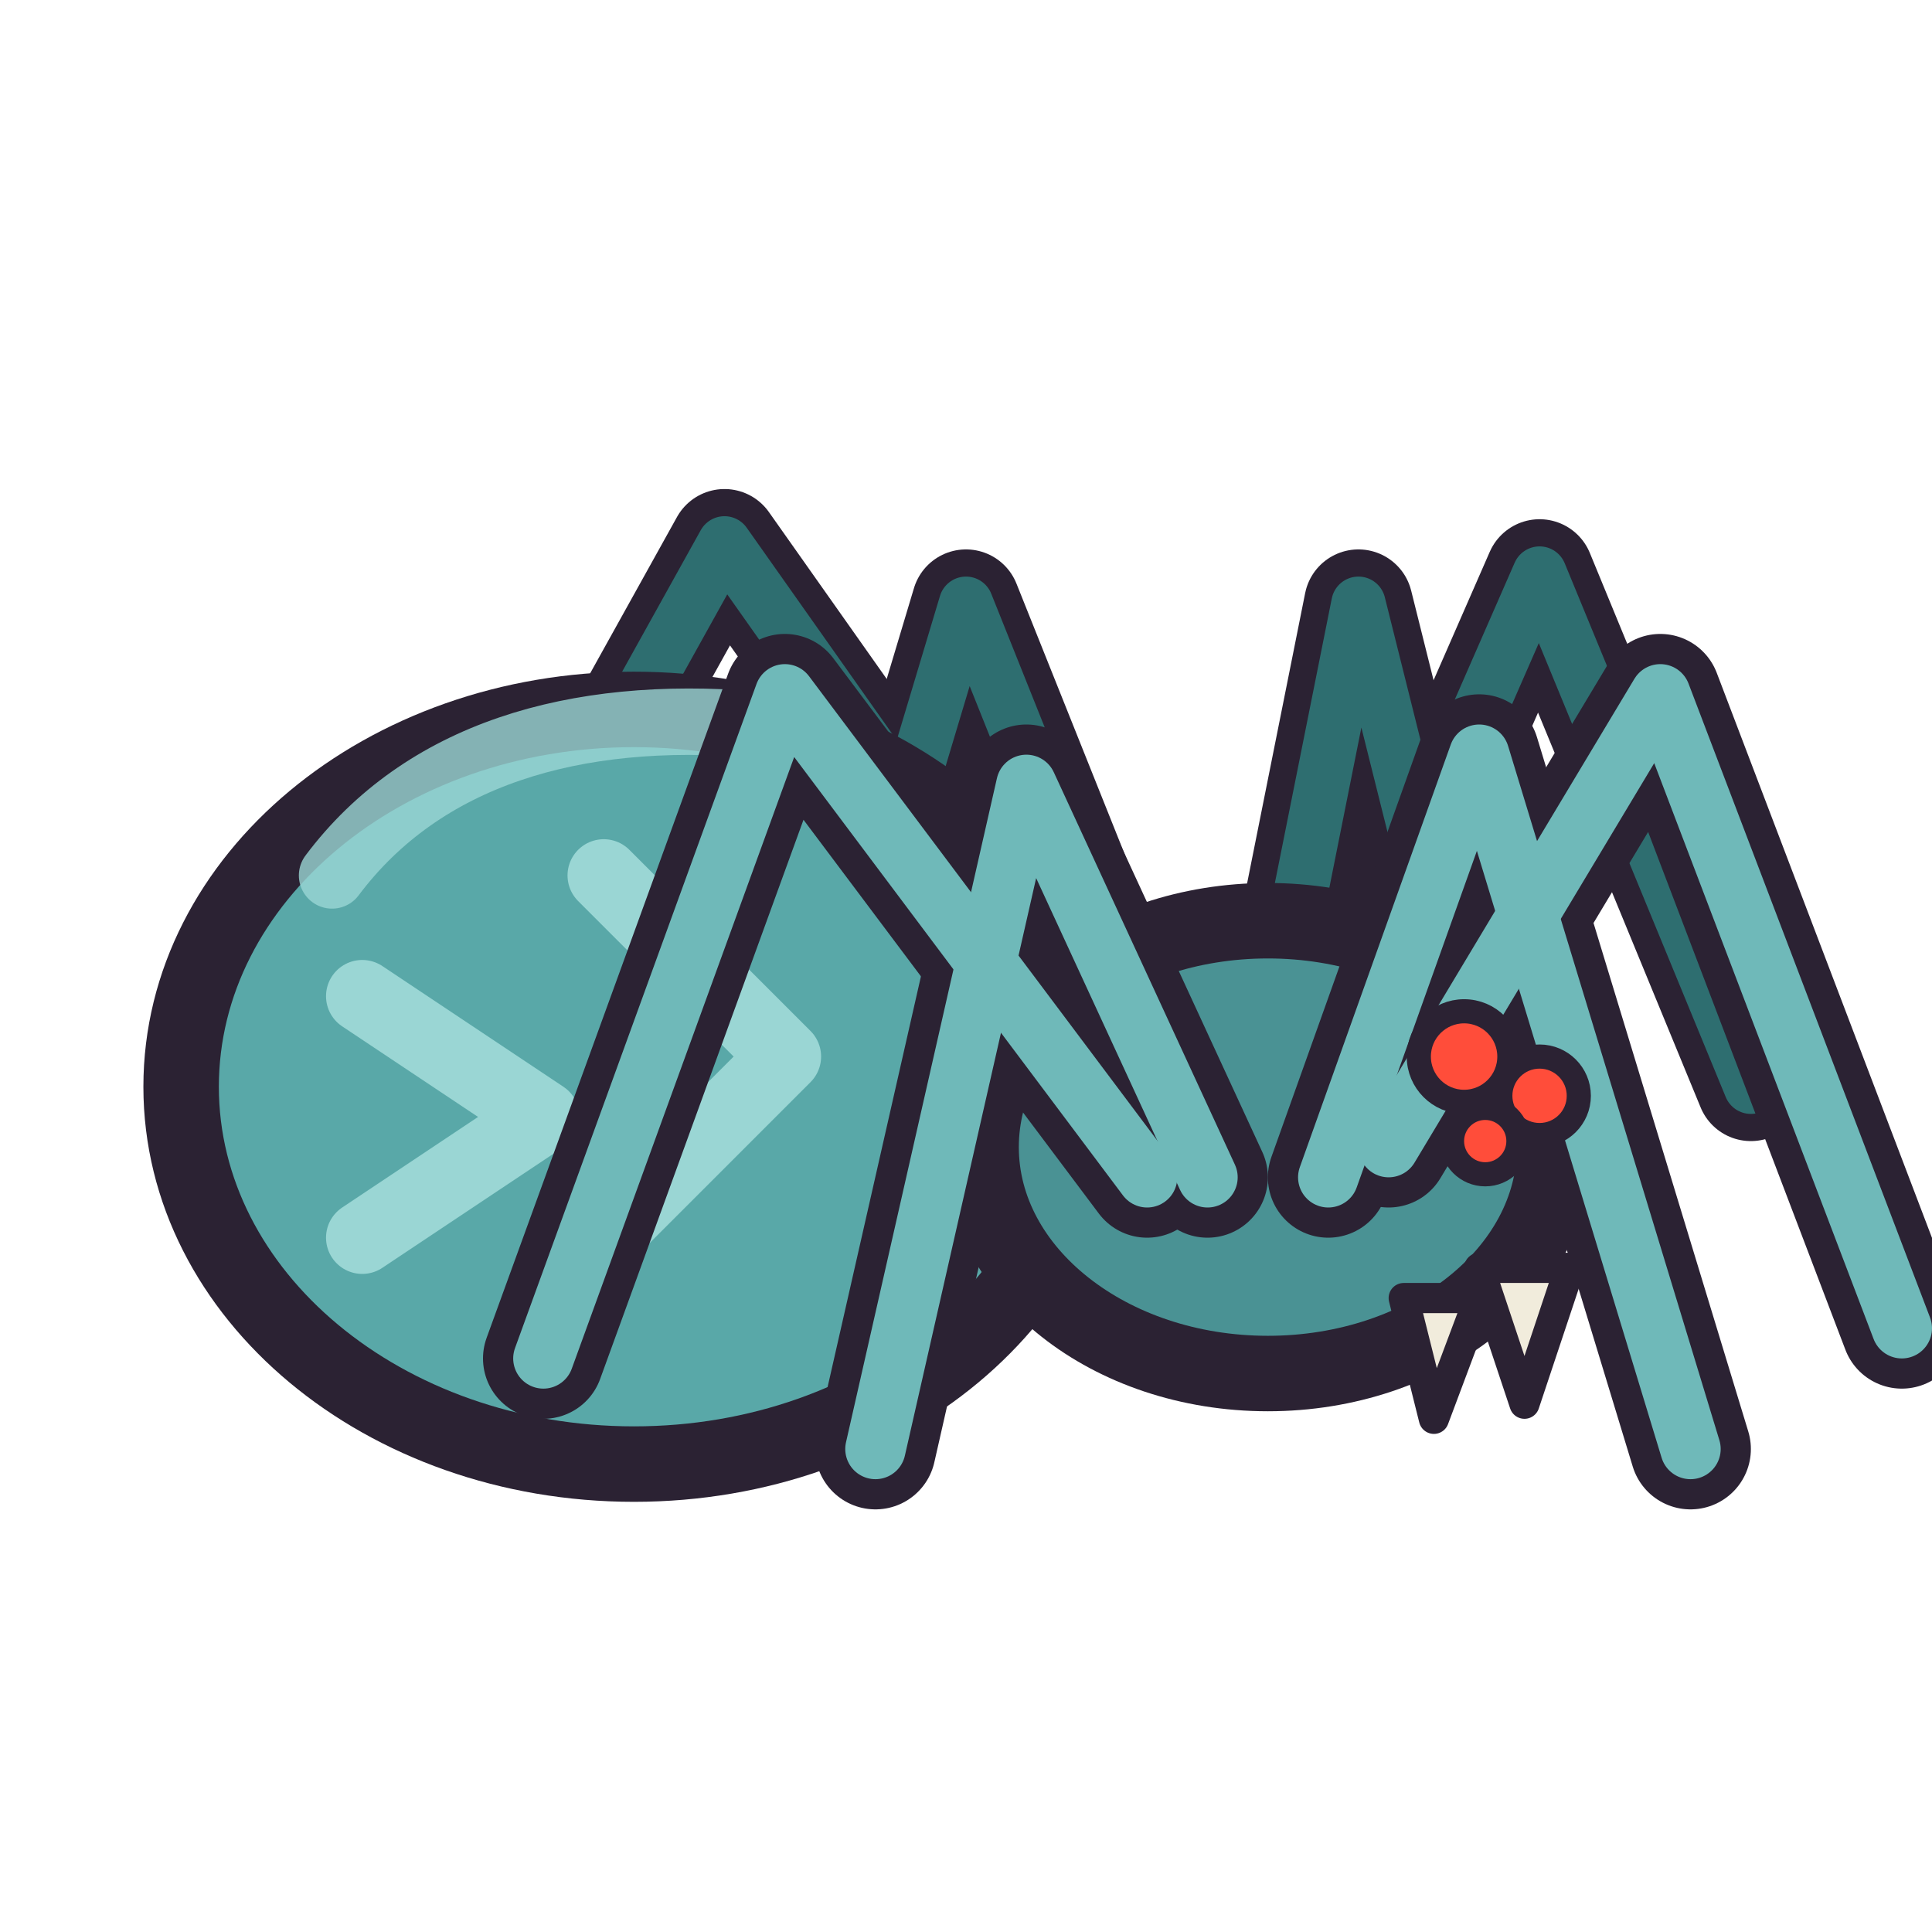
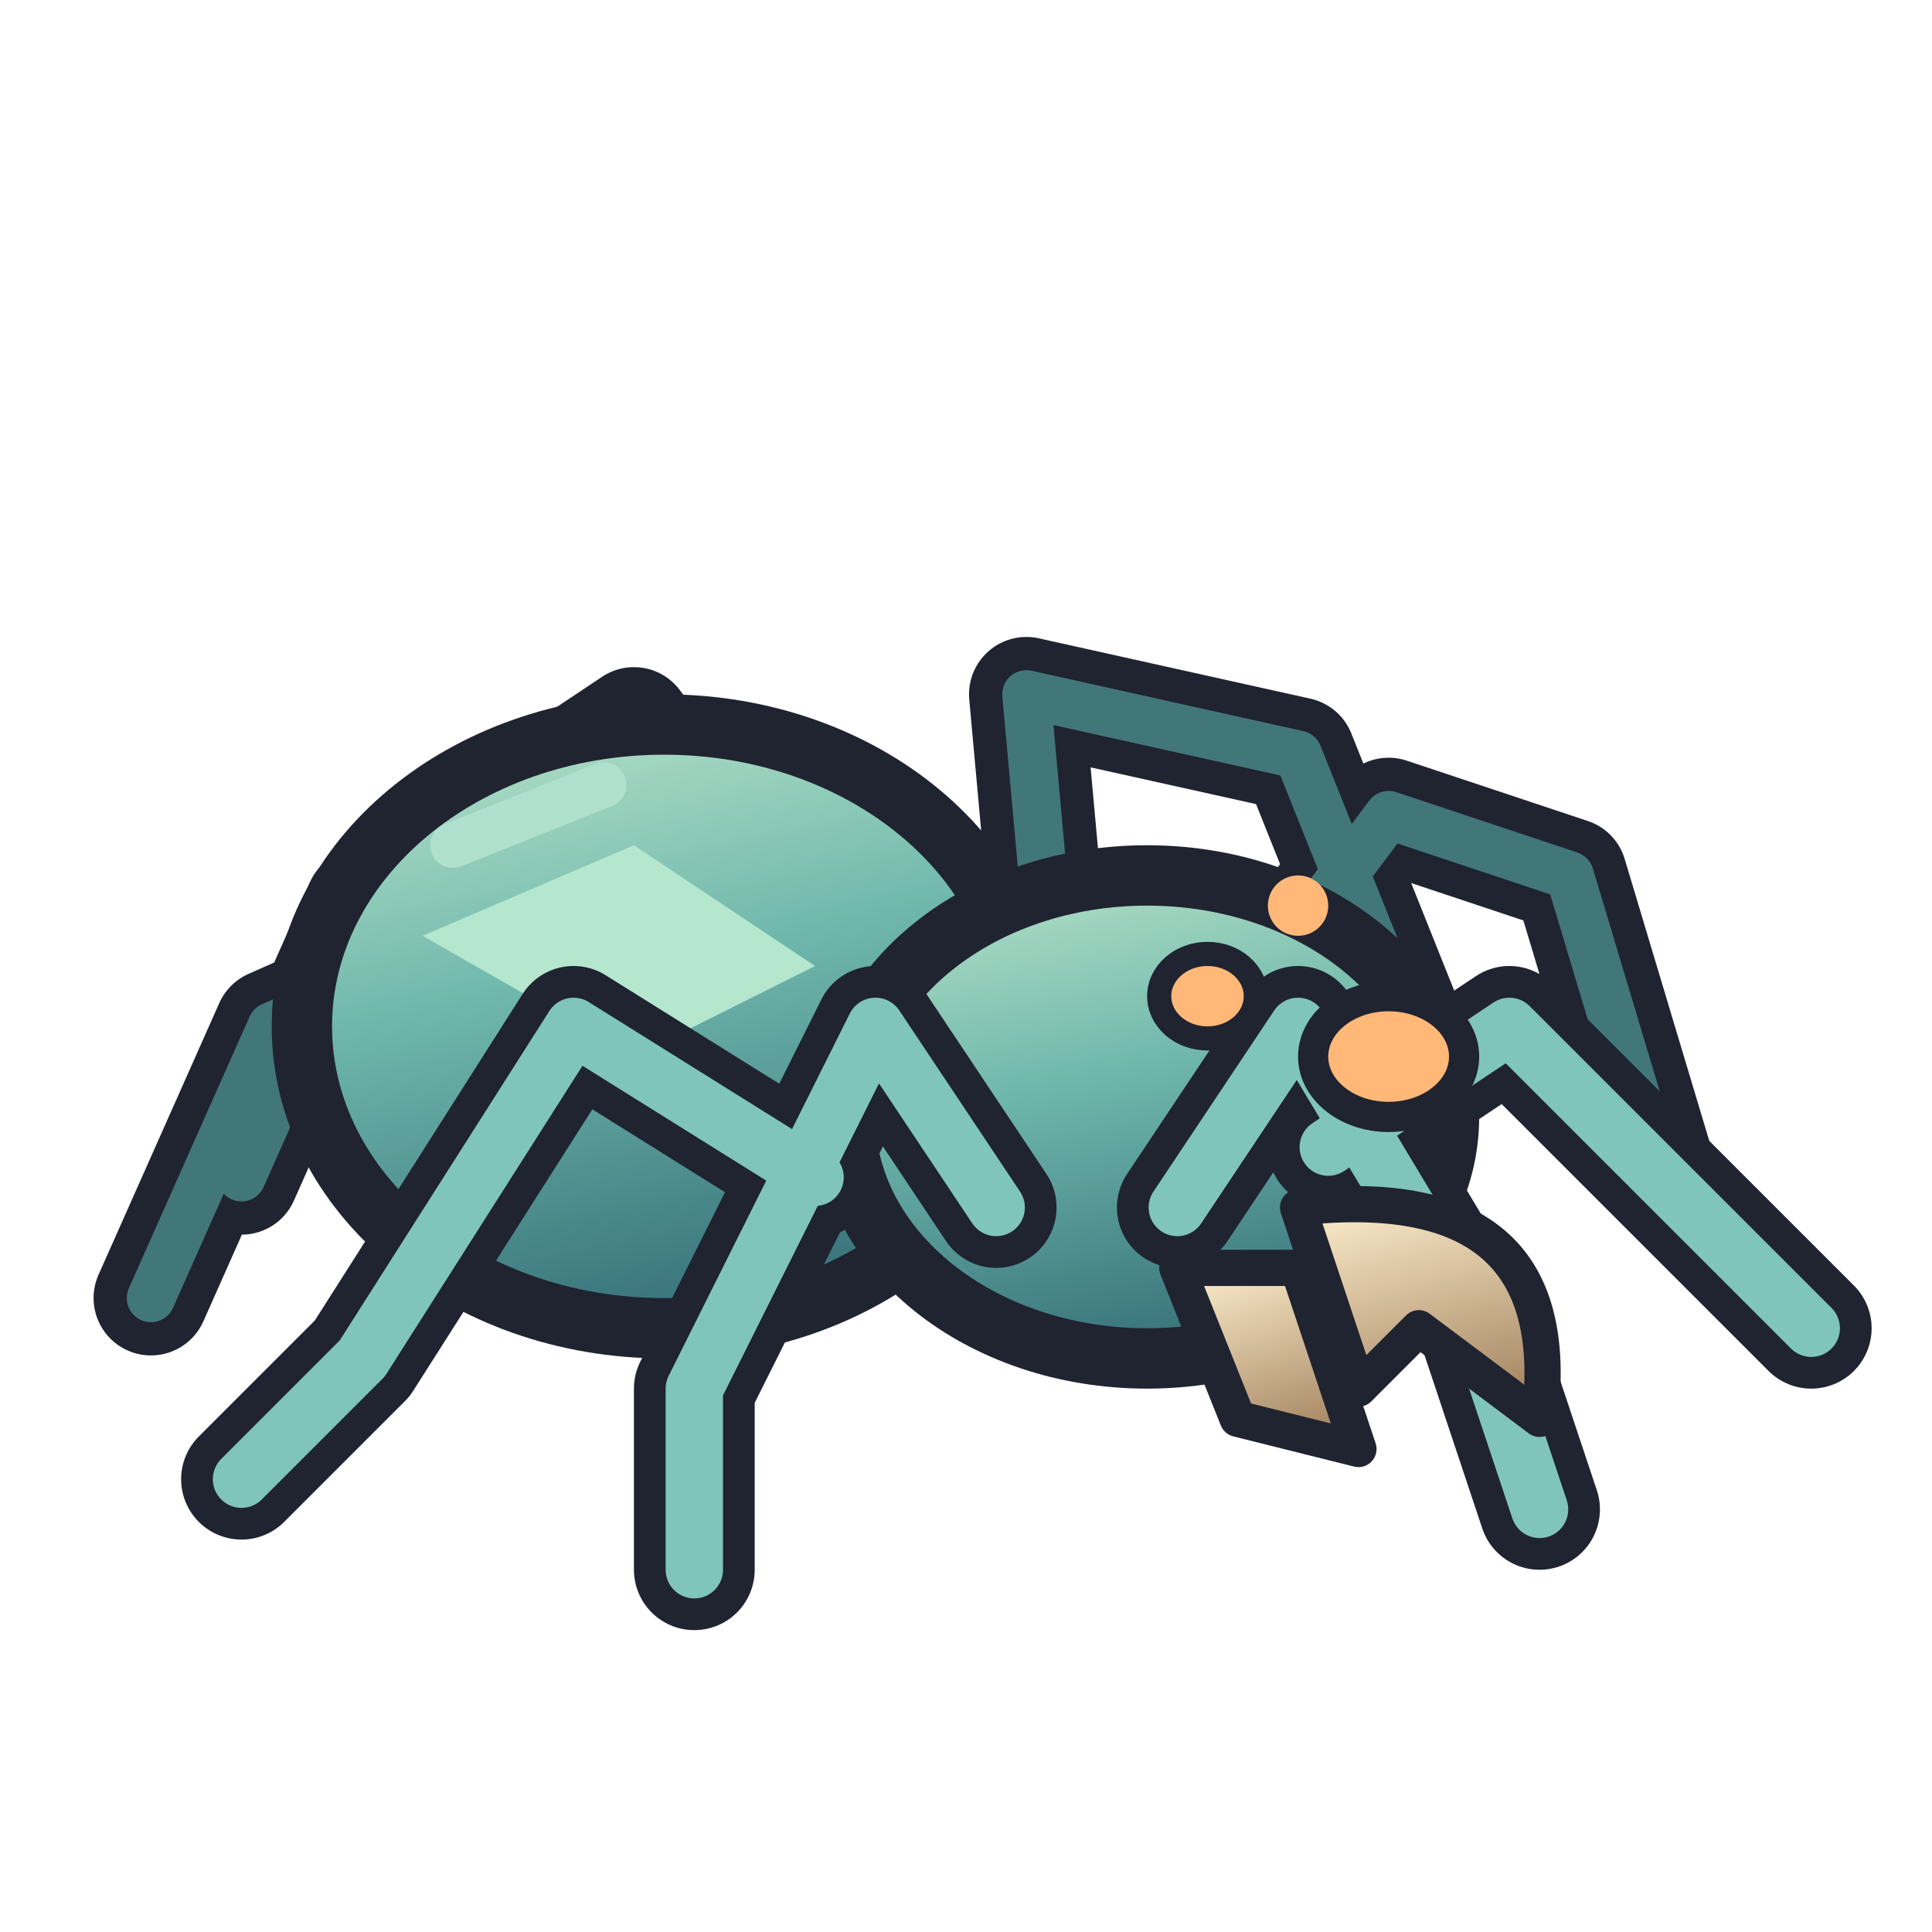
- <svg xmlns="http://www.w3.org/2000/svg" viewBox="0 0 64 64">
-   <g stroke="#2b2233" stroke-width="3.6" stroke-linecap="round" stroke-linejoin="round" fill="none">
-     <path d="M44 35 L51 19 L58 36" />
-     <path d="M42 35 L45 20 L50 40" />
-     <path d="M38 35 L32 20 L26 40" />
-     <path d="M36 35 L24 18 L14 36" />
-   </g>
-   <g stroke="#2e6e70" stroke-width="1.8" stroke-linecap="round" stroke-linejoin="round" fill="none">
-     <path d="M44 35 L51 19 L58 36" />
-     <path d="M42 35 L45 20 L50 40" />
-     <path d="M38 35 L32 20 L26 40" />
-     <path d="M36 35 L24 18 L14 36" />
-   </g>
-   <g stroke="#2b2233" stroke-width="2.5" stroke-linejoin="round">
-     <ellipse cx="21" cy="36" rx="15" ry="12.5" fill="#59a8a8" />
-     <ellipse cx="42" cy="38" rx="9.5" ry="7.5" fill="#4a9294" />
-   </g>
-   <path d="M12 33 L18 37 L12 41 M20 29 L26 35 L20 41" fill="none" stroke="#9ad6d4" stroke-width="2.4" stroke-linecap="round" stroke-linejoin="round" />
-   <path d="M11 29 C14 25 19 23.5 25 24" fill="none" stroke="#9ad6d4" stroke-width="2.2" stroke-linecap="round" opacity="0.8" />
-   <g stroke="#2b2233" stroke-width="4" stroke-linecap="round" stroke-linejoin="round" fill="none">
-     <path d="M46 38 L55 23 L63 44" />
-     <path d="M44 39 L49 25 L56 48" />
-     <path d="M40 39 L34 26 L29 48" />
-     <path d="M38 39 L26 23 L18 45" />
-   </g>
-   <g stroke="#6fb9b9" stroke-width="2" stroke-linecap="round" stroke-linejoin="round" fill="none">
-     <path d="M46 38 L55 23 L63 44" />
-     <path d="M44 39 L49 25 L56 48" />
-     <path d="M40 39 L34 26 L29 48" />
-     <path d="M38 39 L26 23 L18 45" />
-   </g>
-   <g fill="#ff4d3a" stroke="#2b2233" stroke-width="0.8">
-     <circle cx="48.5" cy="35" r="1.5" />
-     <circle cx="51" cy="36.3" r="1.3" />
-     <circle cx="49.2" cy="37.8" r="1.1" />
-   </g>
-   <g fill="#f1ecdc" stroke="#2b2233" stroke-width="1" stroke-linejoin="round">
-     <path d="M49 42 L50.5 46.5 L52 42 Z" />
-     <path d="M46.5 43 L47.5 47 L49 43 Z" />
+ <svg xmlns="http://www.w3.org/2000/svg" width="64" height="64" viewBox="0 0 64 64">
+   <defs>
+     <linearGradient id="hide" x1="0" y1="0" x2="0.25" y2="1">
+       <stop stop-color="#bbe5c9" />
+       <stop offset="0.48" stop-color="#70b8ad" />
+       <stop offset="1" stop-color="#3c787e" />
+     </linearGradient>
+     <linearGradient id="bone" x2="0.3" y2="1">
+       <stop stop-color="#fff0ce" />
+       <stop offset="1" stop-color="#ab8c69" />
+     </linearGradient>
+     <linearGradient id="plate" x2="0.25" y2="1">
+       <stop stop-color="#bbe5c9" />
+       <stop offset="0.35" stop-color="#70b8ad" />
+       <stop offset="1" stop-color="#3c787e" />
+     </linearGradient>
+   </defs>
+   <g stroke-linecap="round" stroke-linejoin="round">
+     <path d="M29 35 21 24 12 30 8 39 M35 34 34 23 43 25 47 35 M40 35 46 27 52 29 55 39 M26 37 18 30 9 34 5 43" fill="none" stroke="#202330" stroke-width="3.8" />
+     <path d="M29 35 21 24 12 30 8 39 M35 34 34 23 43 25 47 35 M40 35 46 27 52 29 55 39 M26 37 18 30 9 34 5 43" fill="none" stroke="#42777a" stroke-width="1.6" />
+     <ellipse cx="22" cy="34" rx="12" ry="10" fill="url(#hide)" stroke="#202330" stroke-width="2" />
+     <path d="M14 31 21 28 27 32 21 35Z" fill="#b5e7cf" stroke="none" stroke-width="2" />
+     <ellipse cx="38" cy="37" rx="10" ry="8" fill="url(#hide)" stroke="#202330" stroke-width="2" />
+     <path d="M27 39 19 34 12 45 8 49 M33 40 29 34 23 46 23 52 M39 40 43 34 49 44 51 50 M44 38 50 34 56 40 60 44" fill="none" stroke="#202330" stroke-width="4" />
+     <path d="M27 39 19 34 12 45 8 49 M33 40 29 34 23 46 23 52 M39 40 43 34 49 44 51 50 M44 38 50 34 56 40 60 44" fill="none" stroke="#7fc5bc" stroke-width="1.9" />
+     <path d="M43 40 Q52 39 51 47 L47 44 45 46Z" fill="url(#bone)" stroke="#202330" stroke-width="1.2" />
+     <path d="M39 42 43 42 45 48 41 47Z" fill="url(#bone)" stroke="#202330" stroke-width="1.2" />
+     <ellipse cx="46" cy="35" rx="2.5" ry="2" fill="#ffb878" stroke="#202330" stroke-width="1" />
+     <ellipse cx="40" cy="33" rx="1.6" ry="1.4" fill="#ffb878" stroke="#202330" stroke-width="0.8" />
+     <ellipse cx="43" cy="30" rx="1" ry="1" fill="#ffb878" stroke="none" stroke-width="1" />
+     <path d="M15 28 20 26" fill="none" stroke="#b0e0ce" stroke-width="1.5" />
  </g>
</svg>
